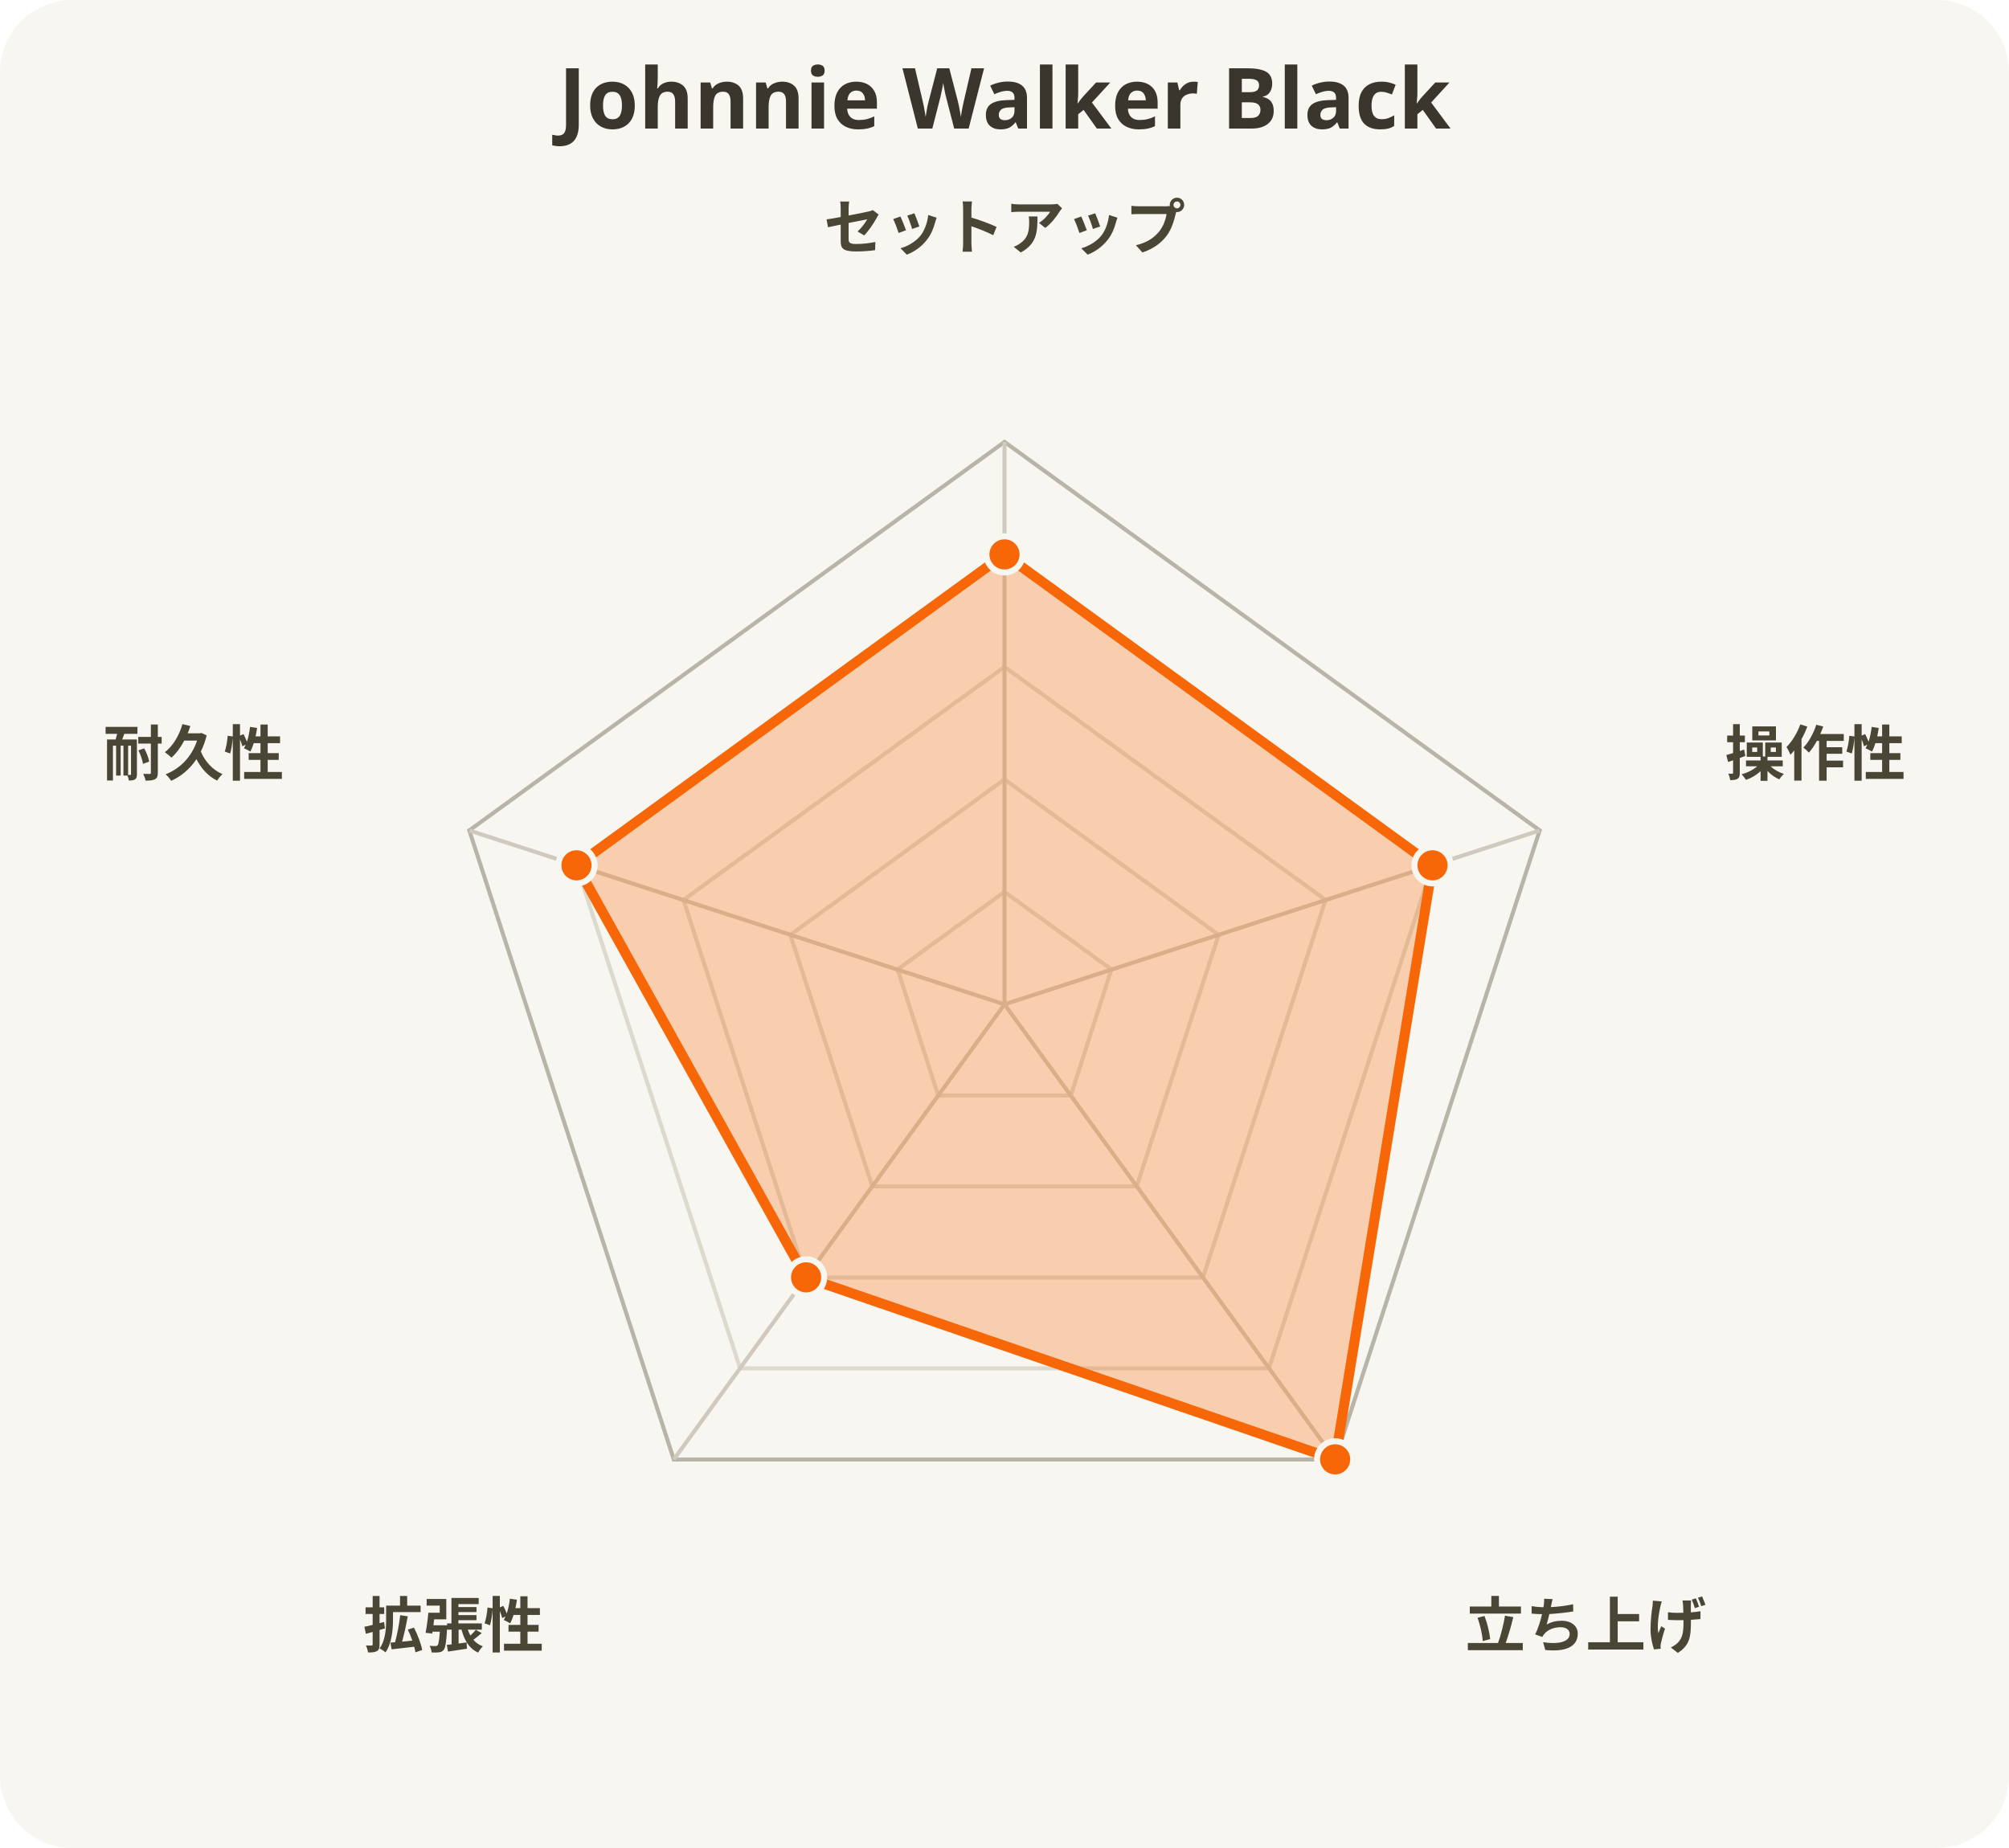
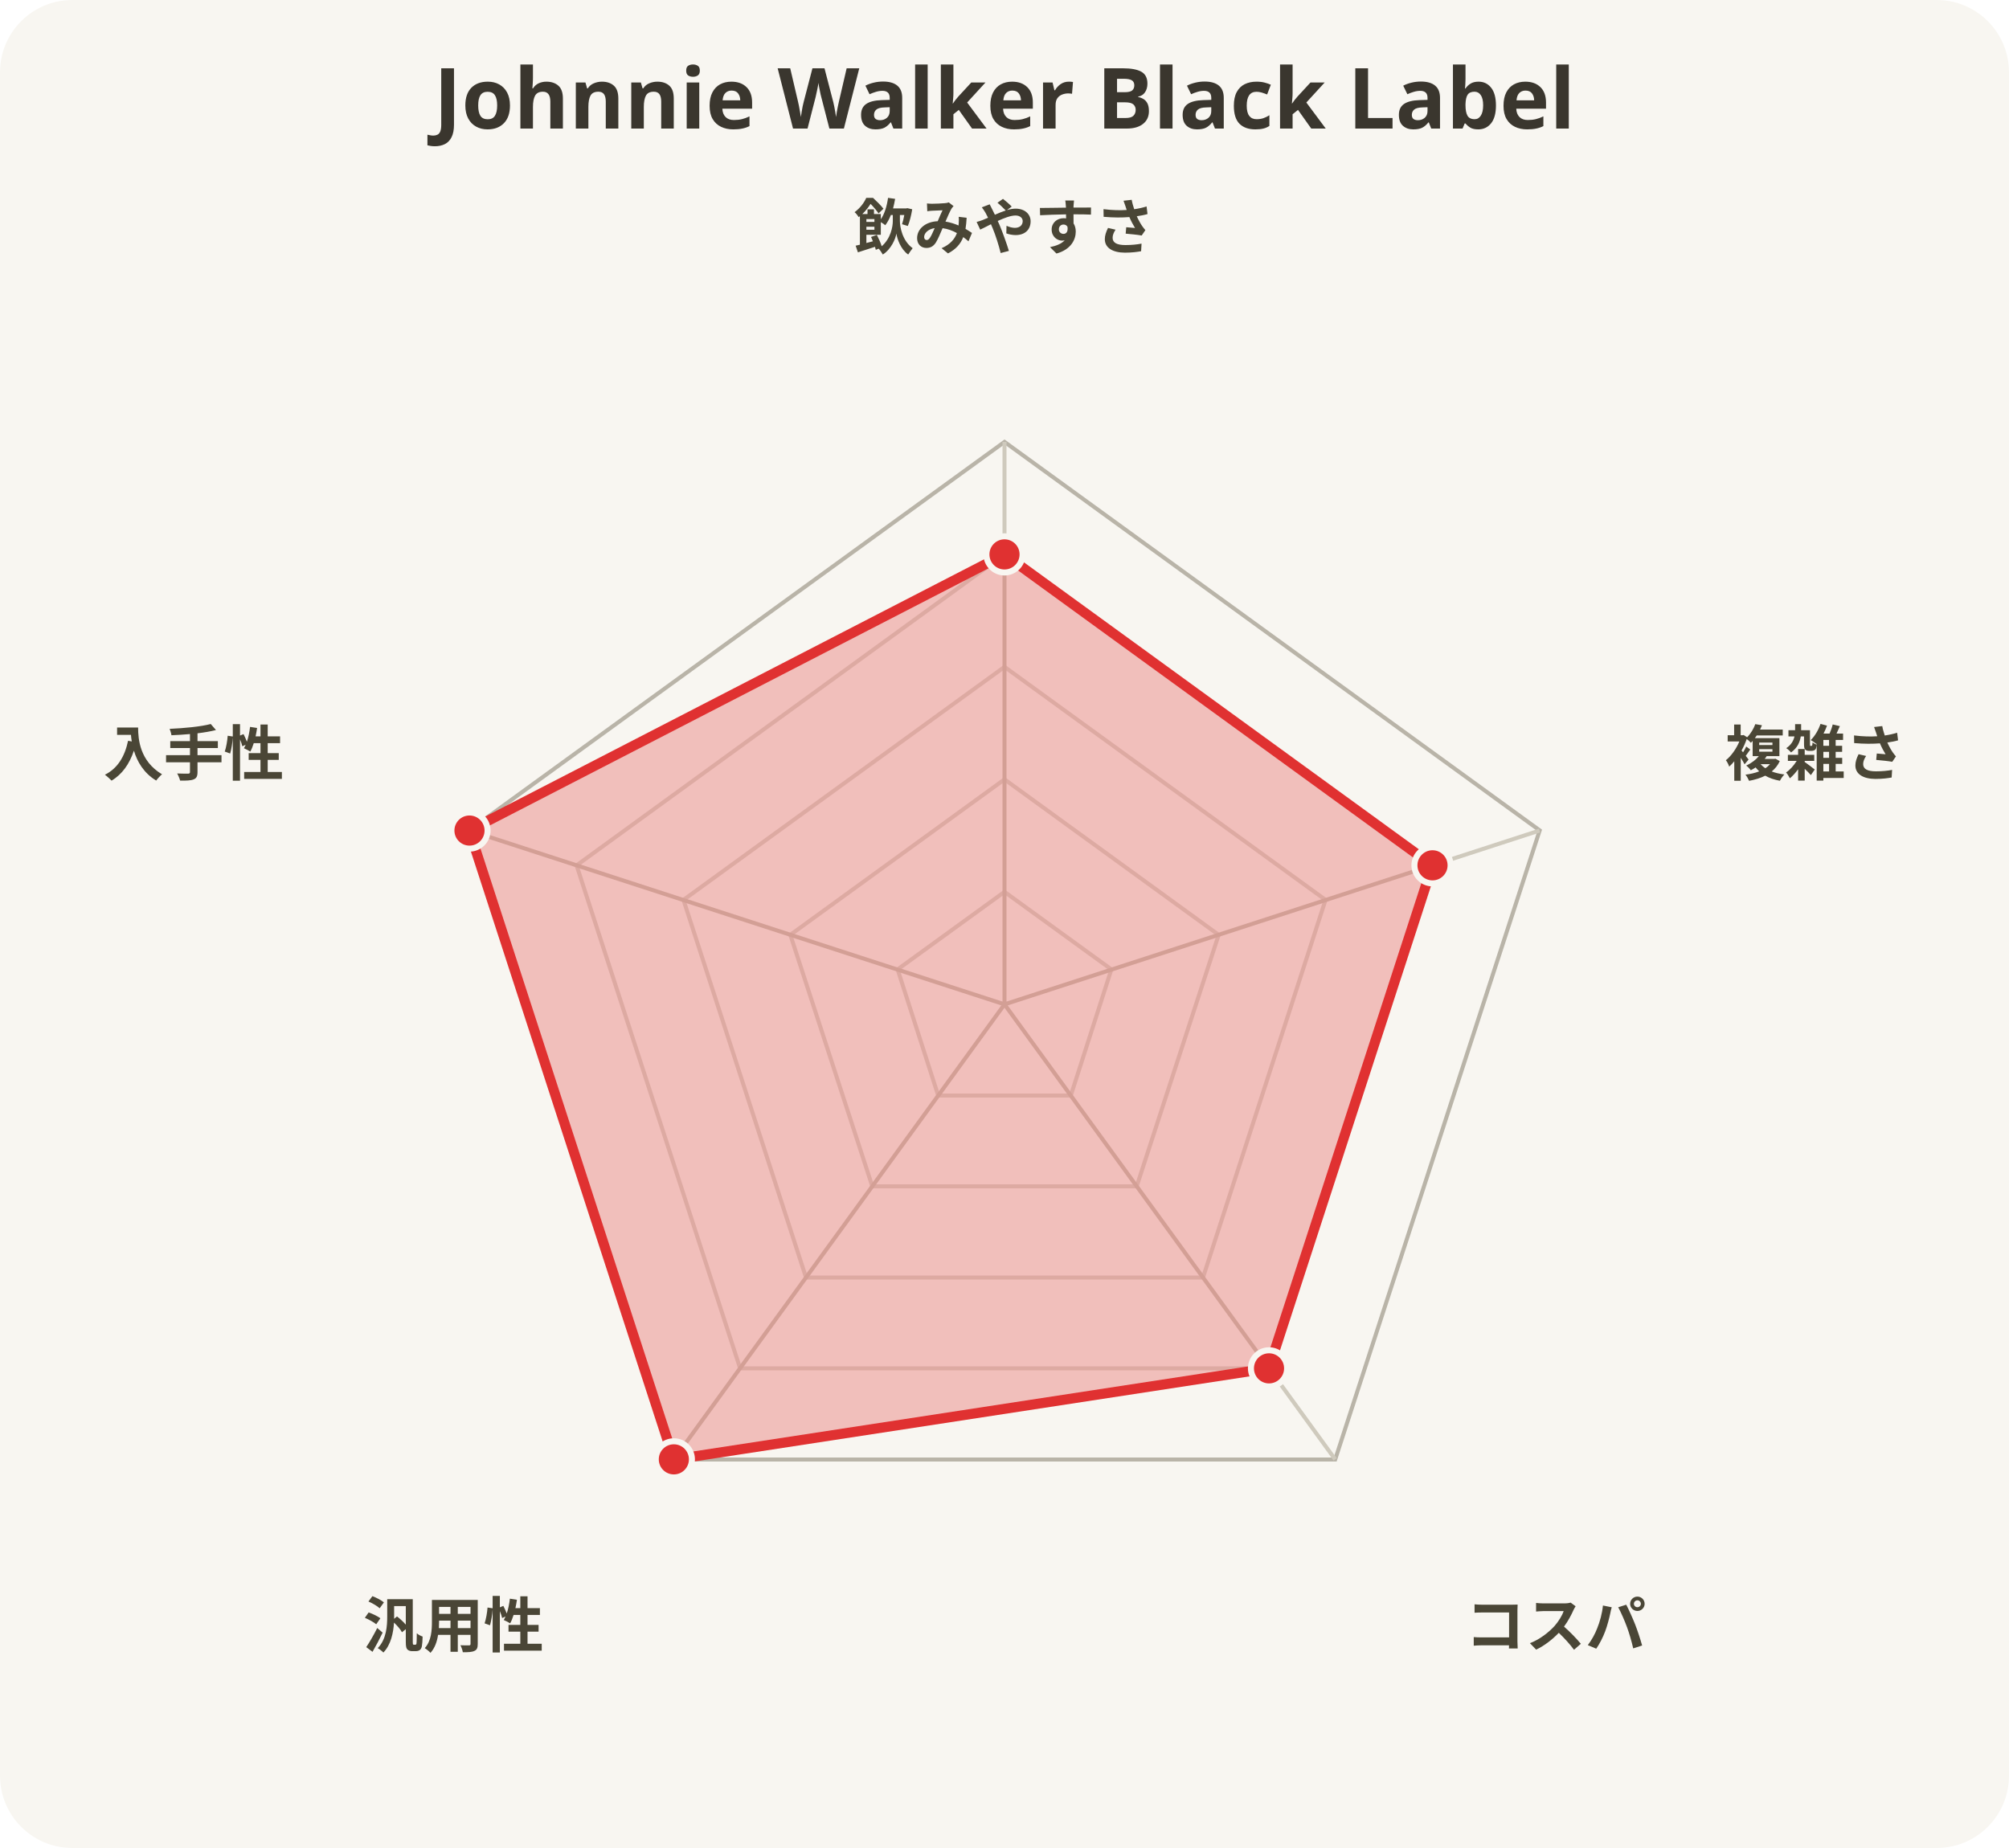
<svg xmlns="http://www.w3.org/2000/svg" viewBox="0 0 500 460" font-family="'Hiragino Sans','Noto Sans JP',sans-serif">
  <rect x="0" y="0" width="500" height="460" rx="18" fill="#F8F6F1" />
-   <text x="250" y="32" text-anchor="middle" font-size="21" font-weight="700" fill="#3A362E">Johnnie Walker Black</text>
+   <text x="250" y="32" text-anchor="middle" font-size="21" font-weight="700" fill="#3A362E">Johnnie Walker Black Label</text>
  <polygon points="250.0,222.0 276.6,241.3 266.5,272.7 233.5,272.7 223.4,241.3 " fill="none" stroke="#DDD9CF" stroke-width="1" />
  <polygon points="250.0,194.0 303.3,232.7 282.9,295.3 217.1,295.3 196.7,232.7 " fill="none" stroke="#DDD9CF" stroke-width="1" />
  <polygon points="250.0,166.0 329.9,224.0 299.4,318.0 200.6,318.0 170.1,224.0 " fill="none" stroke="#DDD9CF" stroke-width="1" />
  <polygon points="250.0,138.0 356.5,215.4 315.8,340.6 184.2,340.6 143.5,215.4 " fill="none" stroke="#DDD9CF" stroke-width="1" />
  <polygon points="250.0,110.0 383.2,206.7 332.3,363.3 167.7,363.3 116.8,206.7 " fill="none" stroke="#B9B4A8" stroke-width="1" />
  <line x1="250" y1="250" x2="250" y2="110" stroke="#CFCABD" stroke-width="1" />
  <line x1="250" y1="250" x2="383.154" y2="206.74" stroke="#CFCABD" stroke-width="1" />
  <line x1="250" y1="250" x2="332.292" y2="363.26" stroke="#CFCABD" stroke-width="1" />
  <line x1="250" y1="250" x2="167.708" y2="363.26" stroke="#CFCABD" stroke-width="1" />
  <line x1="250" y1="250" x2="116.846" y2="206.74" stroke="#CFCABD" stroke-width="1" />
-   <text x="250" y="62" text-anchor="middle" font-size="15" font-weight="600" fill="#4A4636">セットアップ</text>
-   <text x="429.296" y="192.998" text-anchor="start" font-size="15" font-weight="600" fill="#4A4636">操作性</text>
-   <text x="364.628" y="410.002" text-anchor="start" font-size="15" font-weight="600" fill="#4A4636">立ち上げ</text>
-   <text x="135.372" y="410.002" text-anchor="end" font-size="15" font-weight="600" fill="#4A4636">拡張性</text>
-   <text x="70.704" y="192.998" text-anchor="end" font-size="15" font-weight="600" fill="#4A4636">耐久性</text>
-   <polygon points="250.0,138.0 356.5,215.4 332.3,363.3 200.6,318.0 143.5,215.4" fill="#F76707" fill-opacity="0.28" stroke="#F76707" stroke-width="2.5" stroke-linejoin="round" />
-   <circle cx="250" cy="138" r="4.5" fill="#F76707" stroke="#F8F6F1" stroke-width="1.5" />
-   <circle cx="356.523" cy="215.392" r="4.5" fill="#F76707" stroke="#F8F6F1" stroke-width="1.5" />
-   <circle cx="332.292" cy="363.26" r="4.5" fill="#F76707" stroke="#F8F6F1" stroke-width="1.5" />
-   <circle cx="200.625" cy="317.956" r="4.5" fill="#F76707" stroke="#F8F6F1" stroke-width="1.5" />
-   <circle cx="143.477" cy="215.392" r="4.5" fill="#F76707" stroke="#F8F6F1" stroke-width="1.5" />
+   <text x="250" y="62" text-anchor="middle" font-size="15" font-weight="600" fill="#4A4636">飲みやすさ</text>
+   <text x="429.296" y="192.998" text-anchor="start" font-size="15" font-weight="600" fill="#4A4636">複雑さ</text>
+   <text x="364.628" y="410.002" text-anchor="start" font-size="15" font-weight="600" fill="#4A4636">コスパ</text>
+   <text x="135.372" y="410.002" text-anchor="end" font-size="15" font-weight="600" fill="#4A4636">汎用性</text>
+   <text x="70.704" y="192.998" text-anchor="end" font-size="15" font-weight="600" fill="#4A4636">入手性</text>
+   <polygon points="250.0,138.0 356.5,215.4 315.8,340.6 167.7,363.3 116.8,206.7 " fill="#E03131" fill-opacity="0.28" stroke="#E03131" stroke-width="2.5" stroke-linejoin="round" />
+   <circle cx="250" cy="138" r="4.5" fill="#E03131" stroke="#F8F6F1" stroke-width="1.5" />
+   <circle cx="356.523" cy="215.392" r="4.5" fill="#E03131" stroke="#F8F6F1" stroke-width="1.5" />
+   <circle cx="315.834" cy="340.608" r="4.5" fill="#E03131" stroke="#F8F6F1" stroke-width="1.5" />
+   <circle cx="167.708" cy="363.26" r="4.5" fill="#E03131" stroke="#F8F6F1" stroke-width="1.5" />
+   <circle cx="116.846" cy="206.74" r="4.5" fill="#E03131" stroke="#F8F6F1" stroke-width="1.5" />
</svg>
